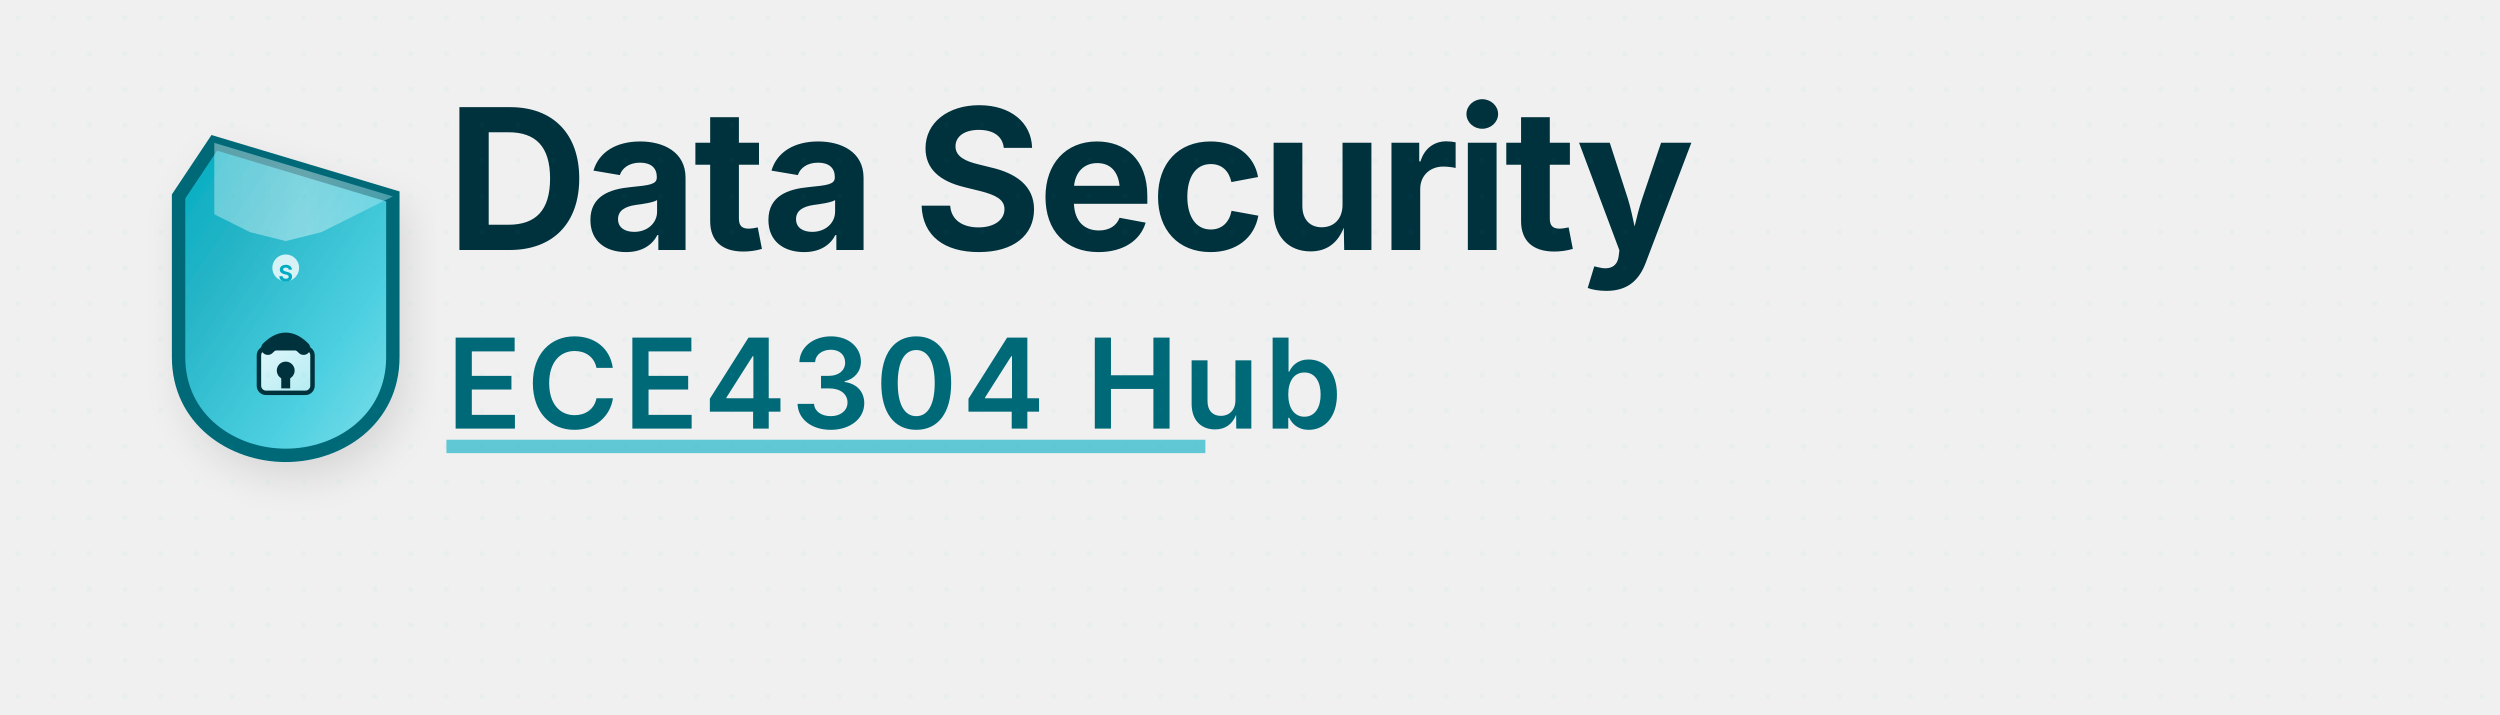
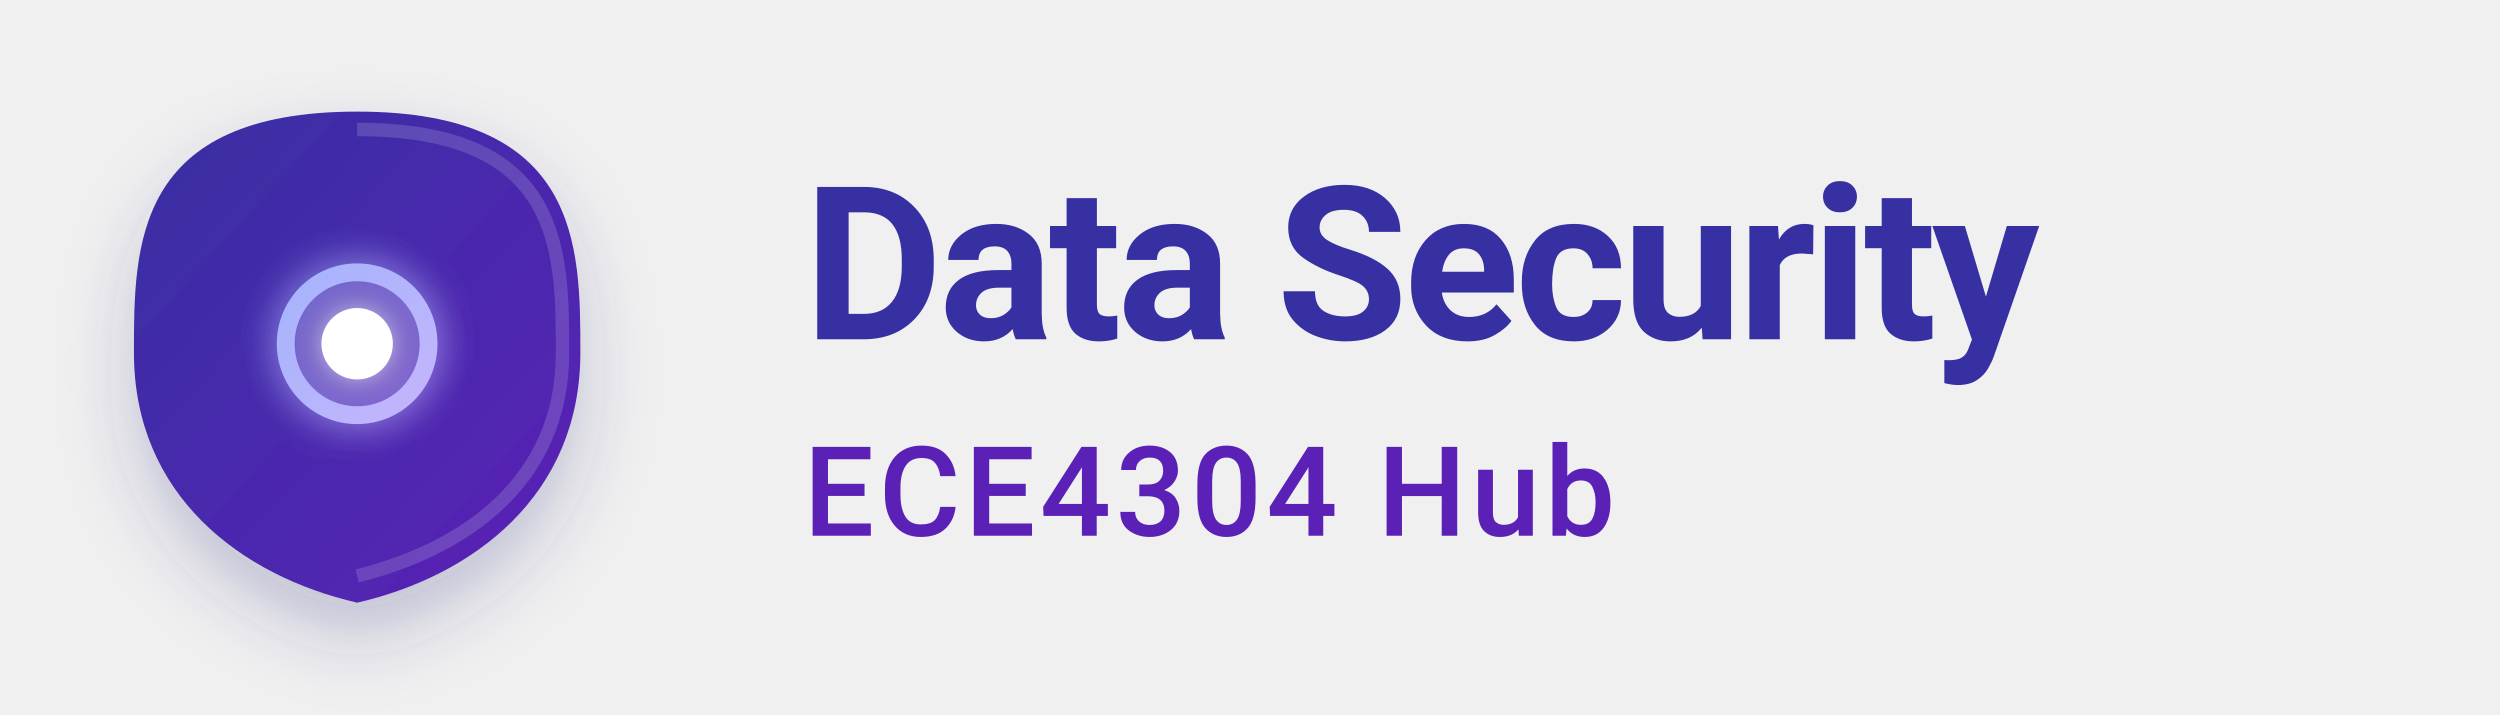
<svg xmlns="http://www.w3.org/2000/svg" viewBox="0 0 280 80" width="280" height="80">
  <defs>
-     <linearGradient id="shieldGradient" x1="0%" y1="0%" x2="100%" y2="100%">
-       <stop offset="0%" style="stop-color:#00ACC1" />
-       <stop offset="30%" style="stop-color:#26B5C7" />
-       <stop offset="70%" style="stop-color:#4DD0E1" />
-       <stop offset="100%" style="stop-color:#80DEEA" />
+     <linearGradient id="dsCourseMainGradient" x1="0%" y1="0%" x2="100%" y2="100%">
+       <stop offset="0%" style="stop-color:#3730A3;" />
+       <stop offset="100%" style="stop-color:#5B21B6;" />
    </linearGradient>
-     <linearGradient id="highlightGradient" x1="0%" y1="0%" x2="100%" y2="0%">
-       <stop offset="0%" style="stop-color:#E0F7FA" opacity="0.9" />
-       <stop offset="50%" style="stop-color:#FFFFFF" opacity="0.6" />
-       <stop offset="100%" style="stop-color:#B2EBF2" opacity="0.8" />
+     <linearGradient id="dsCourseAccentGradient" x1="0%" y1="0%" x2="100%" y2="100%">
+       <stop offset="0%" style="stop-color:#A5B4FC;" />
+       <stop offset="100%" style="stop-color:#C4B5FD;" />
    </linearGradient>
-     <linearGradient id="lockGradient" x1="0%" y1="0%" x2="100%" y2="100%">
-       <stop offset="0%" style="stop-color:#E0F7FA" />
-       <stop offset="100%" style="stop-color:#B2EBF2" />
-     </linearGradient>
-     <filter id="shadow" x="-20%" y="-20%" width="140%" height="140%">
-       <feDropShadow dx="1" dy="2" stdDeviation="2" flood-color="#000000" flood-opacity="0.1" />
+     <filter id="dsCourseShadow" x="-50%" y="-50%" width="200%" height="200%">
+       <feDropShadow dx="0" dy="4" stdDeviation="4" flood-color="#312E81" flood-opacity="0.25" />
    </filter>
-     <filter id="glow" x="-50%" y="-50%" width="200%" height="200%">
-       <feGaussianBlur stdDeviation="3" result="coloredBlur" />
+     <filter id="dsCourseGlow" x="-50%" y="-50%" width="200%" height="200%">
+       <feGaussianBlur in="SourceGraphic" stdDeviation="2" result="blur" />
      <feMerge>
-         <feMergeNode in="coloredBlur" />
+         <feMergeNode in="blur" />
        <feMergeNode in="SourceGraphic" />
      </feMerge>
    </filter>
  </defs>
-   <g transform="translate(8, 12)">
-     <path d="M16 4 L36 10 L36 28 C36 35 30 39 24 39 C18 39 12 35 12 28 L12 10 Z" fill="url(#shieldGradient)" stroke="#006978" stroke-width="1.5" filter="url(#shadow)" />
-     <path d="M16 4 L36 10 L32 12 L28 14 L24 15 L20 14 L16 12 Z" fill="url(#highlightGradient)" opacity="0.4" />
-     <g transform="translate(18, 20)">
-       <rect x="3" y="7" width="6" height="5" rx="0.8" fill="url(#lockGradient)" stroke="#00323d" stroke-width="0.5" />
-       <path d="M4 7 Q6 5 8 7" stroke="#00323d" stroke-width="1.5" fill="none" stroke-linecap="round" />
-       <circle cx="6" cy="9.5" r="1" fill="#00323d" />
-       <rect x="5.5" y="9.5" width="1" height="2" fill="#00323d" />
+   <g transform="translate(15, 12.5)" filter="url(#dsCourseShadow)">
+     <path d="M25 0 C 50 0, 50 15, 50 27 C 50 43, 38 52, 25 55 C 12 52, 0 43, 0 27 C 0 15, 0 0, 25 0 Z" fill="url(#dsCourseMainGradient)" />
+     <path d="M25 2 C 48 2, 48 15.5, 48 27 C 48 41.5, 37 49, 25 52" fill="none" stroke="rgba(255,255,255,0.15)" stroke-width="1.5" />
+     <g transform="translate(25, 26)" filter="url(#dsCourseGlow)">
+       <circle cx="0" cy="0" r="8" fill="none" stroke="url(#dsCourseAccentGradient)" stroke-width="2" />
+       <circle cx="0" cy="0" r="4" fill="#FFFFFF" />
    </g>
-     <circle cx="24" cy="18" r="1.5" fill="#FFFFFF" opacity="0.8" />
-     <text x="24" y="19.5" font-family="system-ui, -apple-system, sans-serif" font-size="2.5" font-weight="bold" text-anchor="middle" fill="#00ACC1">S</text>
  </g>
-   <g transform="translate(50, 0)">
-     <text x="0" y="28" font-family="system-ui, -apple-system, BlinkMacSystemFont, 'Segoe UI', sans-serif" font-size="22" font-weight="700" fill="#00323d" letter-spacing="-0.5px">Data Security</text>
-     <text x="0" y="48" font-family="system-ui, -apple-system, BlinkMacSystemFont, 'Segoe UI', sans-serif" font-size="14" font-weight="600" fill="#006978" letter-spacing="0.5px">ECE4304 Hub</text>
-     <line x1="0" y1="50" x2="85" y2="50" stroke="#00ACC1" stroke-width="1.5" opacity="0.6" />
+   <g transform="translate(90, 18)">
+     <text x="0" y="20" font-family="system-ui, -apple-system, 'Segoe UI', Roboto, sans-serif" font-size="24" font-weight="700" fill="#3730A3" letter-spacing="-0.5">
+       Data Security
+     </text>
+     <text x="0" y="42" font-family="system-ui, -apple-system, 'Segoe UI', Roboto, sans-serif" font-size="14" font-weight="500" fill="#5B21B6" letter-spacing="0.5">
+       ECE4304 Hub
+     </text>
  </g>
-   <defs>
-     <pattern id="securityPattern" x="0" y="0" width="4" height="4" patternUnits="userSpaceOnUse">
-       <circle cx="2" cy="2" r="0.3" fill="#00ACC1" opacity="0.1" />
-     </pattern>
-   </defs>
-   <rect x="0" y="0" width="280" height="80" fill="url(#securityPattern)" opacity="0.3" />
</svg>
